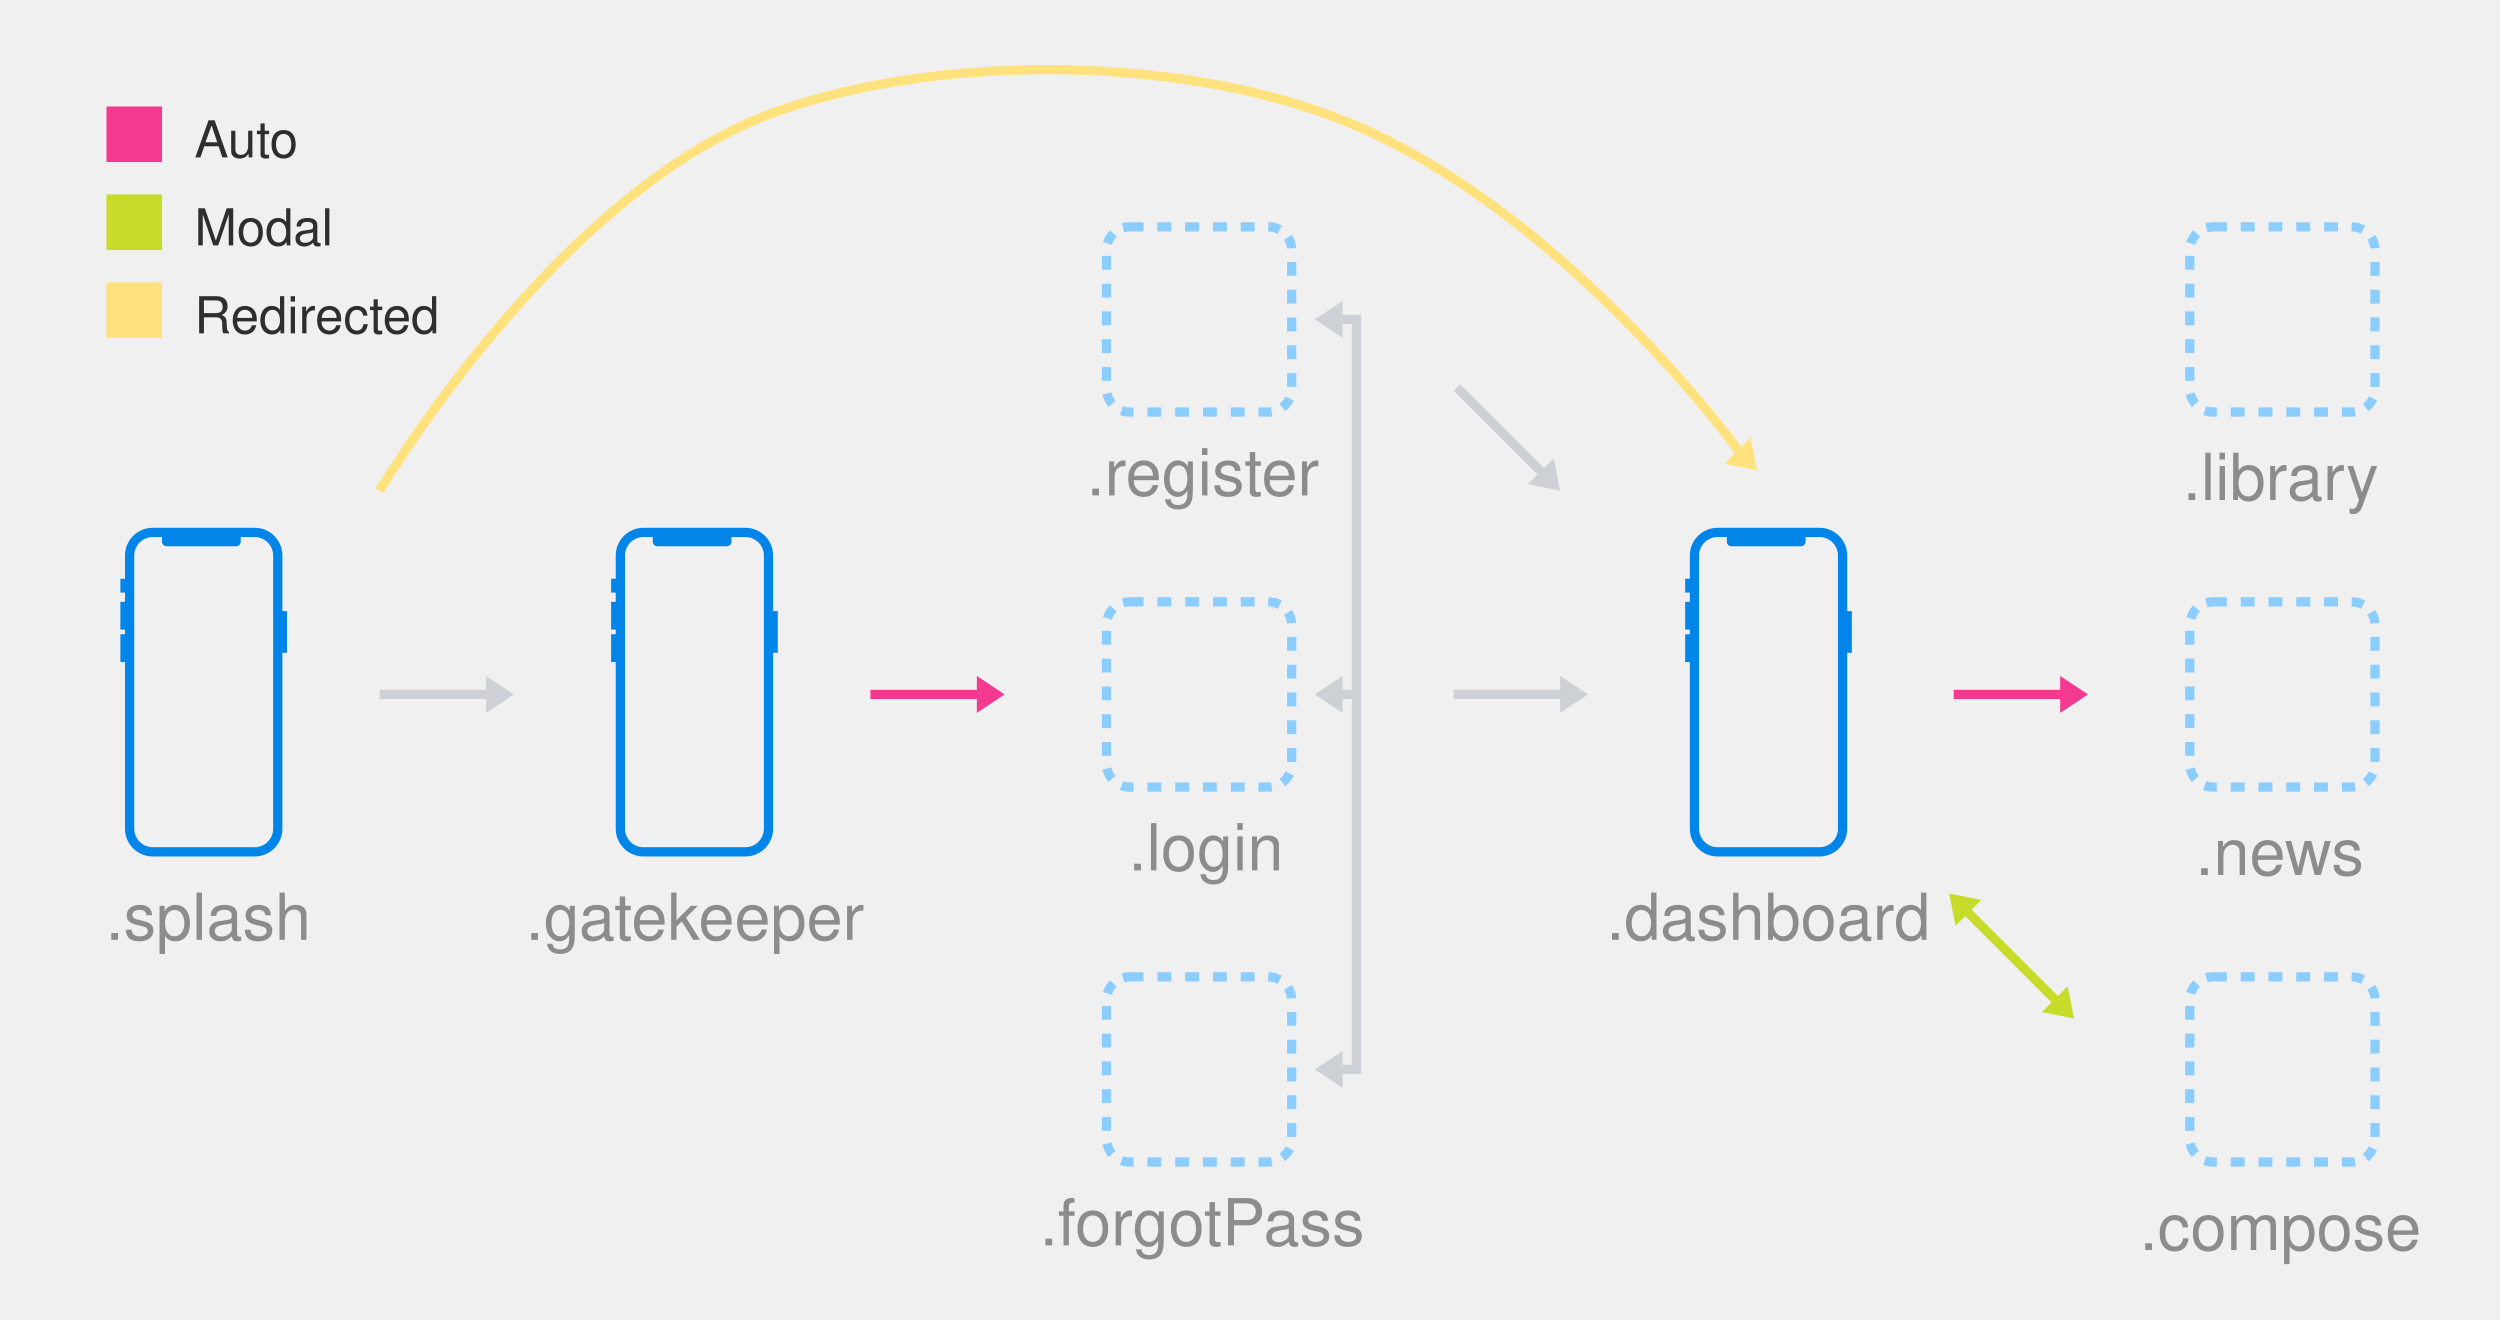
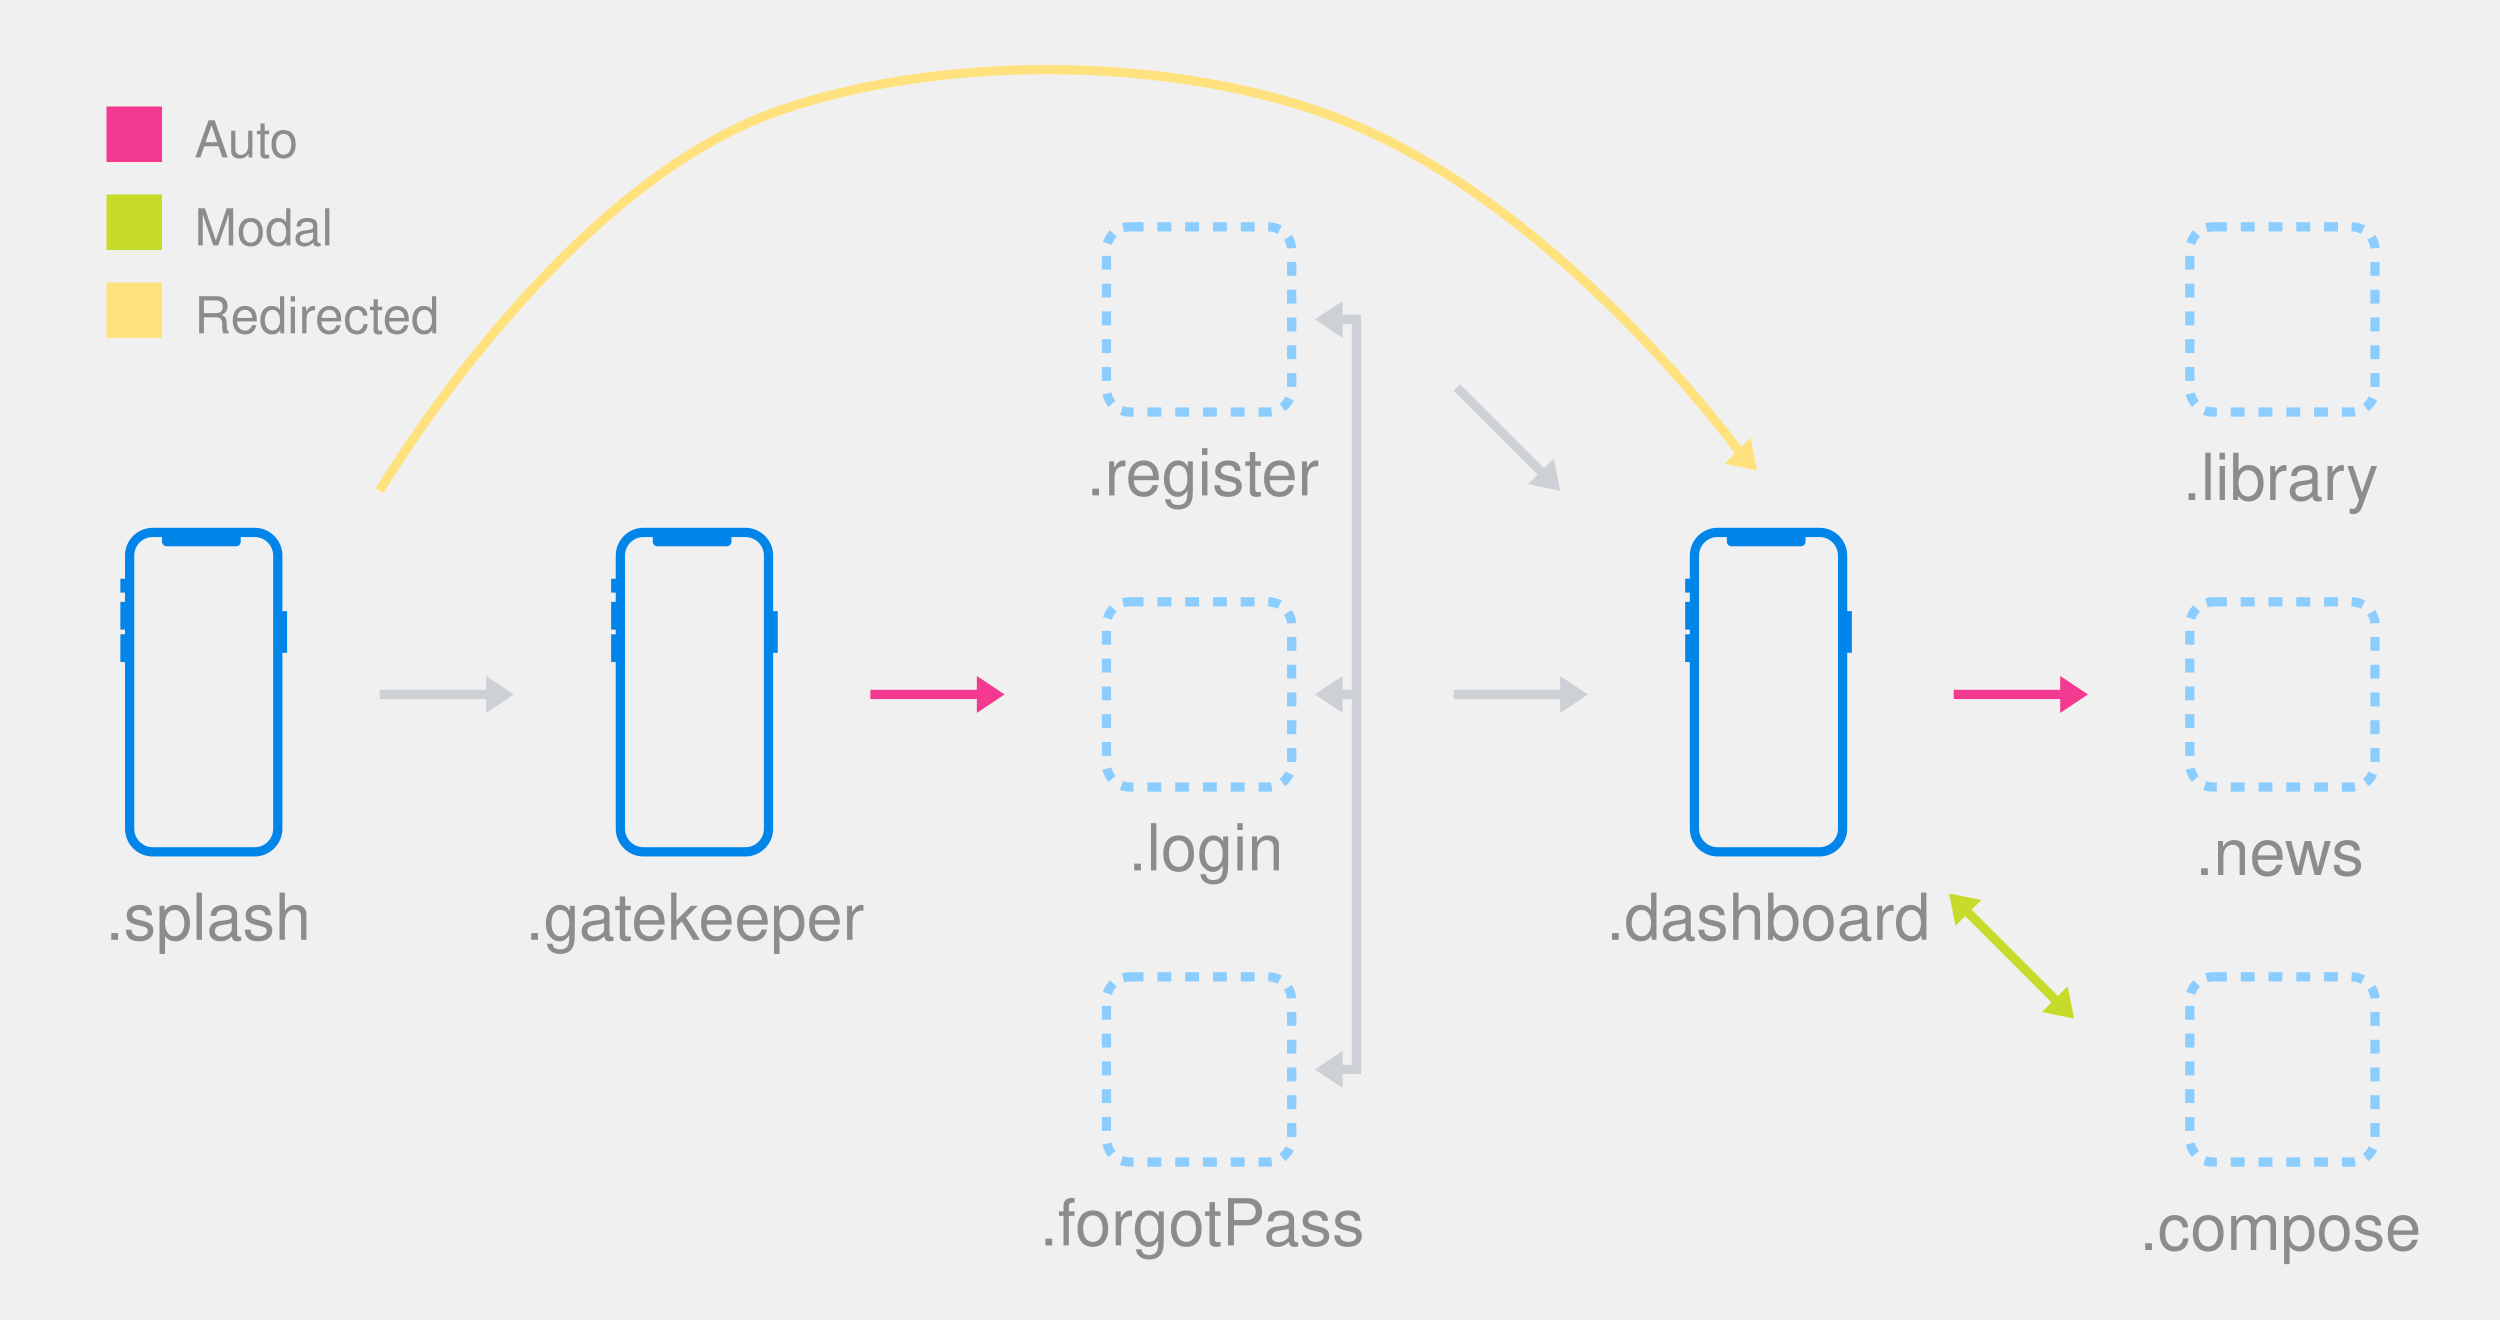
<svg xmlns="http://www.w3.org/2000/svg" xmlns:xlink="http://www.w3.org/1999/xlink" width="540px" height="285px" viewBox="0 0 540 285" version="1.1">
  <defs>
    <rect id="path-1" x="238" y="48" width="42" height="42" rx="6" />
    <mask id="mask-2" maskContentUnits="userSpaceOnUse" maskUnits="objectBoundingBox" x="0" y="0" width="42" height="42" fill="white">
      <use xlink:href="#path-1" />
    </mask>
    <rect id="path-3" x="238" y="129" width="42" height="42" rx="6" />
    <mask id="mask-4" maskContentUnits="userSpaceOnUse" maskUnits="objectBoundingBox" x="0" y="0" width="42" height="42" fill="white">
      <use xlink:href="#path-3" />
    </mask>
    <rect id="path-5" x="472" y="210" width="42" height="42" rx="6" />
    <mask id="mask-6" maskContentUnits="userSpaceOnUse" maskUnits="objectBoundingBox" x="0" y="0" width="42" height="42" fill="white">
      <use xlink:href="#path-5" />
    </mask>
    <rect id="path-7" x="472" y="129" width="42" height="42" rx="6" />
    <mask id="mask-8" maskContentUnits="userSpaceOnUse" maskUnits="objectBoundingBox" x="0" y="0" width="42" height="42" fill="white">
      <use xlink:href="#path-7" />
    </mask>
    <rect id="path-9" x="472" y="48" width="42" height="42" rx="6" />
    <mask id="mask-10" maskContentUnits="userSpaceOnUse" maskUnits="objectBoundingBox" x="0" y="0" width="42" height="42" fill="white">
      <use xlink:href="#path-9" />
    </mask>
    <rect id="path-11" x="238" y="210" width="42" height="42" rx="6" />
    <mask id="mask-12" maskContentUnits="userSpaceOnUse" maskUnits="objectBoundingBox" x="0" y="0" width="42" height="42" fill="white">
      <use xlink:href="#path-11" />
    </mask>
  </defs>
  <g id="iPhone-8" stroke="none" stroke-width="1" fill="none" fill-rule="evenodd">
    <path d="M55,114 C58.314,114 61,116.686 61,120 L61,132 L62,132 L62,141 L61,141 L61,179 C61,182.314 58.314,185 55,185 L33,185 C29.686,185 27,182.314 27,179 L27,143 L26,143 L26,137 L27,137 L27,136 L26,136 L26,130 L27,130 L27,128 L26,128 L26,125 L27,125 L27,120 C27,116.686 29.686,114 33,114 L55,114 Z M55,116 L52,116 L52,117 C52,117.552 51.552,118 51,118 L36,118 C35.448,118 35,117.552 35,117 L35,116 L33,116 C30.858,116 29.109,117.684 29.005,119.8 L29,120 L29,179 C29,181.142 30.684,182.891 32.8,182.995 L33,183 L55,183 C57.142,183 58.891,181.316 58.995,179.2 L59,179 L59,120 C59,117.858 57.316,116.109 55.2,116.005 L55,116 Z" id="Combined-Shape" fill="#0285E9" fill-rule="nonzero" />
    <path d="M161,114 C164.314,114 167,116.686 167,120 L167,132 L168,132 L168,141 L167,141 L167,179 C167,182.314 164.314,185 161,185 L139,185 C135.686,185 133,182.314 133,179 L133,143 L132,143 L132,137 L133,137 L133,136 L132,136 L132,130 L133,130 L133,128 L132,128 L132,125 L133,125 L133,120 C133,116.686 135.686,114 139,114 L161,114 Z M161,116 L158,116 L158,117 C158,117.552 157.552,118 157,118 L142,118 C141.448,118 141,117.552 141,117 L141,116 L139,116 C136.858,116 135.109,117.684 135.005,119.8 L135,120 L135,179 C135,181.142 136.684,182.891 138.8,182.995 L139,183 L161,183 C163.142,183 164.891,181.316 164.995,179.2 L165,179 L165,120 C165,117.858 163.316,116.109 161.2,116.005 L161,116 Z" id="Combined-Shape-Copy" fill="#0285E9" fill-rule="nonzero" />
    <path d="M393,114 C396.314,114 399,116.686 399,120 L399,132 L400,132 L400,141 L399,141 L399,179 C399,182.314 396.314,185 393,185 L371,185 C367.686,185 365,182.314 365,179 L365,143 L364,143 L364,137 L365,137 L365,136 L364,136 L364,130 L365,130 L365,128 L364,128 L364,125 L365,125 L365,120 C365,116.686 367.686,114 371,114 L393,114 Z M393,116 L390,116 L390,117 C390,117.552 389.552,118 389,118 L374,118 C373.448,118 373,117.552 373,117 L373,116 L371,116 C368.858,116 367.109,117.684 367.005,119.8 L367,120 L367,179 C367,181.142 368.684,182.891 370.8,182.995 L371,183 L393,183 C395.142,183 396.891,181.316 396.995,179.2 L397,179 L397,120 C397,117.858 395.316,116.109 393.2,116.005 L393,116 Z" id="Combined-Shape-Copy-2" fill="#0285E9" fill-rule="nonzero" />
    <text id=".splash" font-family="Helvetica" font-size="14" font-weight="normal" fill="#8C8C8C">
      <tspan x="22.821" y="203">.splash</tspan>
    </text>
    <text id=".dashboard" font-family="Helvetica" font-size="14" font-weight="normal" fill="#8C8C8C">
      <tspan x="346.973" y="203">.dashboard</tspan>
    </text>
    <text id=".compose" font-family="Helvetica" font-size="14" font-weight="normal" fill="#8C8C8C">
      <tspan x="462.152" y="270">.compose</tspan>
    </text>
    <text id=".news" font-family="Helvetica" font-size="14" font-weight="normal" fill="#8C8C8C">
      <tspan x="474.214" y="189">.news</tspan>
    </text>
    <text id=".library" font-family="Helvetica" font-size="14" font-weight="normal" fill="#8C8C8C">
      <tspan x="471.497" y="108">.library</tspan>
    </text>
    <text id=".register" font-family="Helvetica" font-size="14" font-weight="normal" fill="#8C8C8C">
      <tspan x="234.714" y="107">.register</tspan>
    </text>
    <text id=".login" font-family="Helvetica" font-size="14" font-weight="normal" fill="#8C8C8C">
      <tspan x="243.766" y="188">.login</tspan>
    </text>
    <text id=".forgotPass" font-family="Helvetica" font-size="14" font-weight="normal" fill="#8C8C8C">
      <tspan x="224.593" y="269">.forgotPass</tspan>
    </text>
    <text id=".gatekeeper" font-family="Helvetica" font-size="14" font-weight="normal" fill="#8C8C8C">
      <tspan x="113.528" y="203">.gatekeeper</tspan>
    </text>
    <use id="Rectangle" stroke="#8CCDFF" mask="url(#mask-2)" stroke-width="4" stroke-dasharray="3" xlink:href="#path-1" />
    <use id="Rectangle-Copy-4" stroke="#8CCDFF" mask="url(#mask-4)" stroke-width="4" stroke-dasharray="3" xlink:href="#path-3" />
    <use id="Rectangle-Copy-6" stroke="#8CCDFF" mask="url(#mask-6)" stroke-width="4" stroke-dasharray="3" xlink:href="#path-5" />
    <use id="Rectangle-Copy-12" stroke="#8CCDFF" mask="url(#mask-8)" stroke-width="4" stroke-dasharray="3" xlink:href="#path-7" />
    <use id="Rectangle-Copy-11" stroke="#8CCDFF" mask="url(#mask-10)" stroke-width="4" stroke-dasharray="3" xlink:href="#path-9" />
    <use id="Rectangle-Copy-5" stroke="#8CCDFF" mask="url(#mask-12)" stroke-width="4" stroke-dasharray="3" xlink:href="#path-11" />
    <g id="Group" transform="translate(81.13793, 14.02773)">
      <path d="M129.862,131.972 L135.862,135.972 L129.862,139.972 L129.862,136.972 L106.862,136.972 L106.862,134.972 L129.862,134.972 L129.862,131.972 Z" id="Combined-Shape-Copy-3" fill="#F43A90" />
      <path d="M255.862,131.972 L261.862,135.972 L255.862,139.972 L255.862,136.972 L232.862,136.972 L232.862,134.972 L255.862,134.972 L255.862,131.972 Z" id="Combined-Shape-Copy-6" fill="#CDD1D6" />
      <path d="M363.862,131.972 L369.862,135.972 L363.862,139.972 L363.862,136.972 L340.862,136.972 L340.862,134.972 L363.862,134.972 L363.862,131.972 Z" id="Combined-Shape" fill="#F43A90" />
      <path d="M23.862,131.972 L29.862,135.972 L23.862,139.972 L23.862,136.972 L0.862,136.972 L0.862,134.972 L23.862,134.972 L23.862,131.972 Z" id="Combined-Shape-Copy-5" fill="#CDD1D6" />
      <polygon id="Path-Copy" fill="#CDD1D6" transform="translate(244.3621, 80.47227) scale(1, -1) translate(-244.3621, -80.47227) " points="248.892 70.366 255.862 68.972 254.468 75.942 252.377 73.851 234.256 91.972 232.862 90.578 250.983 72.457" />
      <path d="M344.741,202.487 L346.832,204.578 L339.862,205.972 L341.256,199.003 L343.347,201.093 L352.665,191.775 L361.983,182.457 L359.892,180.366 L366.862,178.972 L365.468,185.942 L363.377,183.851 L344.741,202.487 Z" id="Combined-Shape" fill="#C6DB2A" transform="translate(353.3621, 192.4723) scale(1, -1) translate(-353.3621, -192.4723) " />
      <path d="M208.862,139.972 L202.862,135.972 L208.862,131.972 L208.862,134.972 L210.862,134.972 L210.862,55.972 L208.862,55.972 L208.862,58.972 L202.862,54.972 L208.862,50.972 L208.862,53.972 L212.862,53.972 L212.862,217.972 L208.862,217.972 L208.862,220.972 L202.862,216.972 L208.862,212.972 L208.862,215.972 L210.862,215.972 L210.862,136.972 L208.862,136.972 L208.862,139.972 Z" id="Combined-Shape" fill="#CDD1D6" />
      <path d="M213.267,12.693 C228.9,19.614 244.383,30.328 259.393,43.807 C269.033,52.462 277.898,61.733 285.791,71.005 L286.378,71.697 L287.523,73.059 L288.629,74.39 L289.694,75.69 C289.868,75.904 290.041,76.117 290.211,76.328 L291.216,77.578 C291.38,77.783 291.542,77.987 291.702,78.19 L292.645,79.387 C292.798,79.583 292.95,79.778 293.1,79.971 L294.268,81.491 L294.781,82.17 L295.012,82.482 L296.981,80.515 L298.395,87.586 L291.324,86.172 L293.584,83.911 L293.417,83.685 L292.675,82.7 L292.121,81.976 L291.52,81.198 L290.607,80.029 C290.451,79.831 290.293,79.632 290.134,79.431 L289.158,78.209 C288.992,78.002 288.825,77.794 288.655,77.584 L287.618,76.311 L286.541,75.005 L285.424,73.668 C285.046,73.217 284.66,72.762 284.268,72.301 C276.43,63.094 267.625,53.886 258.057,45.295 C243.191,31.946 227.876,21.348 212.457,14.522 C177.275,-1.054 123.651,-1.915 87.194,10.916 C69.274,17.222 51.343,30.889 34.013,49.718 C25.402,59.074 17.499,69.102 10.48,79.13 L9.445,80.618 L8.445,82.074 L7.481,83.497 L6.553,84.884 L5.662,86.235 C5.517,86.457 5.373,86.677 5.231,86.896 L4.395,88.189 L3.718,89.251 L2.96,90.457 L1.939,92.119 L1.723,92.48 L5.68434189e-14,91.464 L0.591,90.486 L1.262,89.4 L2.028,88.181 L2.712,87.109 L3.554,85.806 L4.433,84.464 L5.349,83.084 C5.661,82.619 5.978,82.147 6.302,81.669 L7.291,80.219 L8.316,78.736 C8.489,78.486 8.665,78.235 8.841,77.983 C15.908,67.887 23.865,57.791 32.541,48.364 C50.073,29.316 68.247,15.464 86.53,9.029 C123.453,-3.966 177.602,-3.096 213.267,12.693 Z" id="Combined-Shape" fill="#FFE27D" fill-rule="nonzero" />
    </g>
-     <text id="Auto" font-family="Helvetica" font-size="11" font-weight="normal" fill="#2E2E2E">
+     <text id="Auto" font-family="Helvetica" font-size="11" font-weight="normal" fill="#8C8C8C">
      <tspan x="42" y="34">Auto</tspan>
    </text>
-     <text id="Modal" font-family="Helvetica" font-size="11" font-weight="normal" fill="#2E2E2E">
+     <text id="Modal" font-family="Helvetica" font-size="11" font-weight="normal" fill="#8C8C8C">
      <tspan x="42" y="53">Modal</tspan>
    </text>
-     <text id="Redirected" font-family="Helvetica" font-size="11" font-weight="normal" fill="#2E2E2E">
+     <text id="Redirected" font-family="Helvetica" font-size="11" font-weight="normal" fill="#8C8C8C">
      <tspan x="42" y="72">Redirected</tspan>
    </text>
    <rect id="Rectangle" fill="#F43A90" x="23" y="23" width="12" height="12" />
    <rect id="Rectangle-Copy-13" fill="#C6DB2A" x="23" y="42" width="12" height="12" />
    <rect id="Rectangle-Copy-14" fill="#FFE27D" x="23" y="61" width="12" height="12" />
  </g>
</svg>
